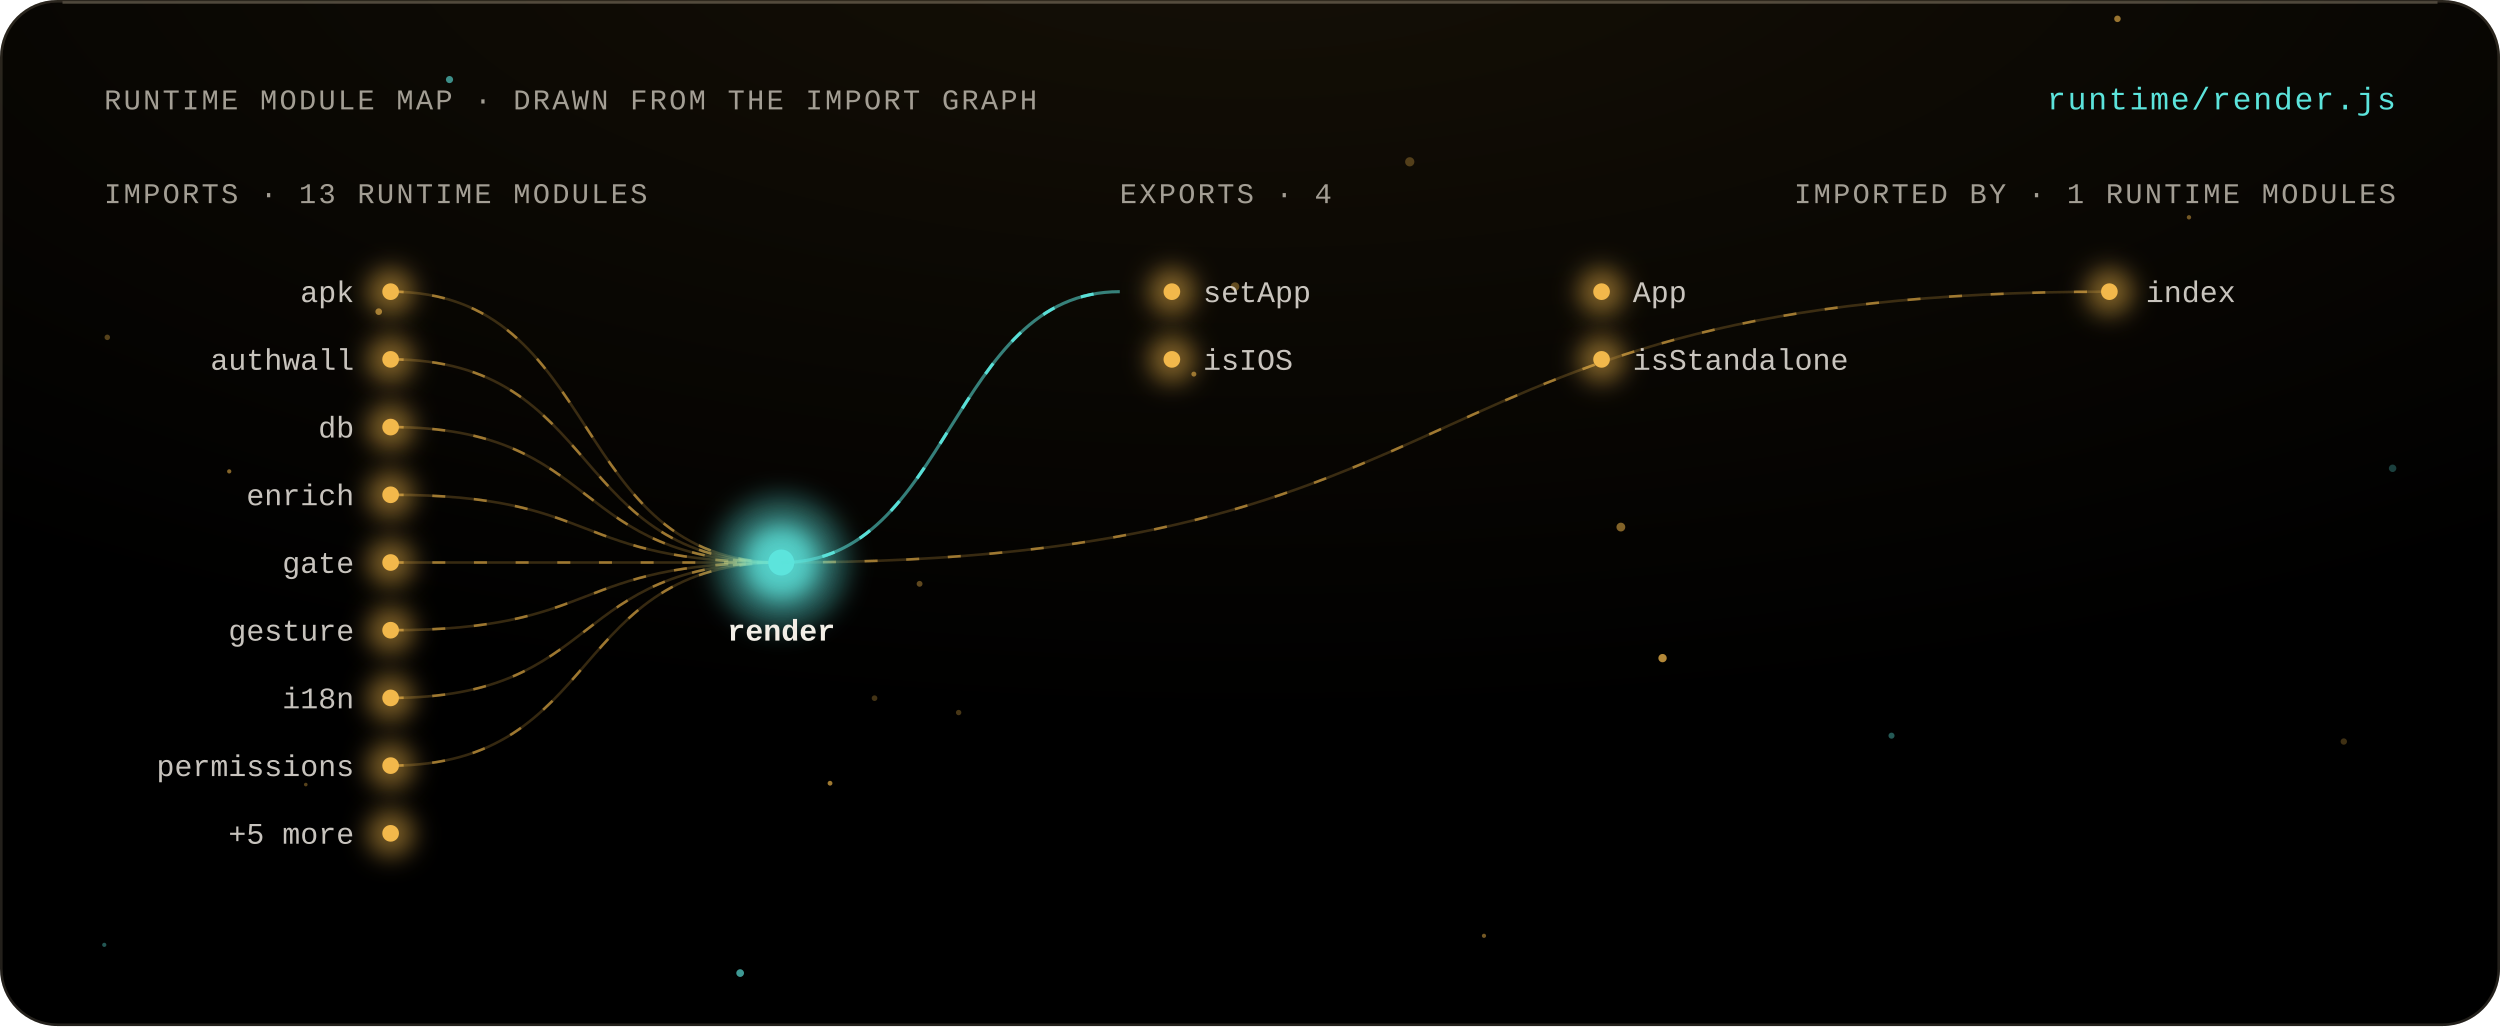
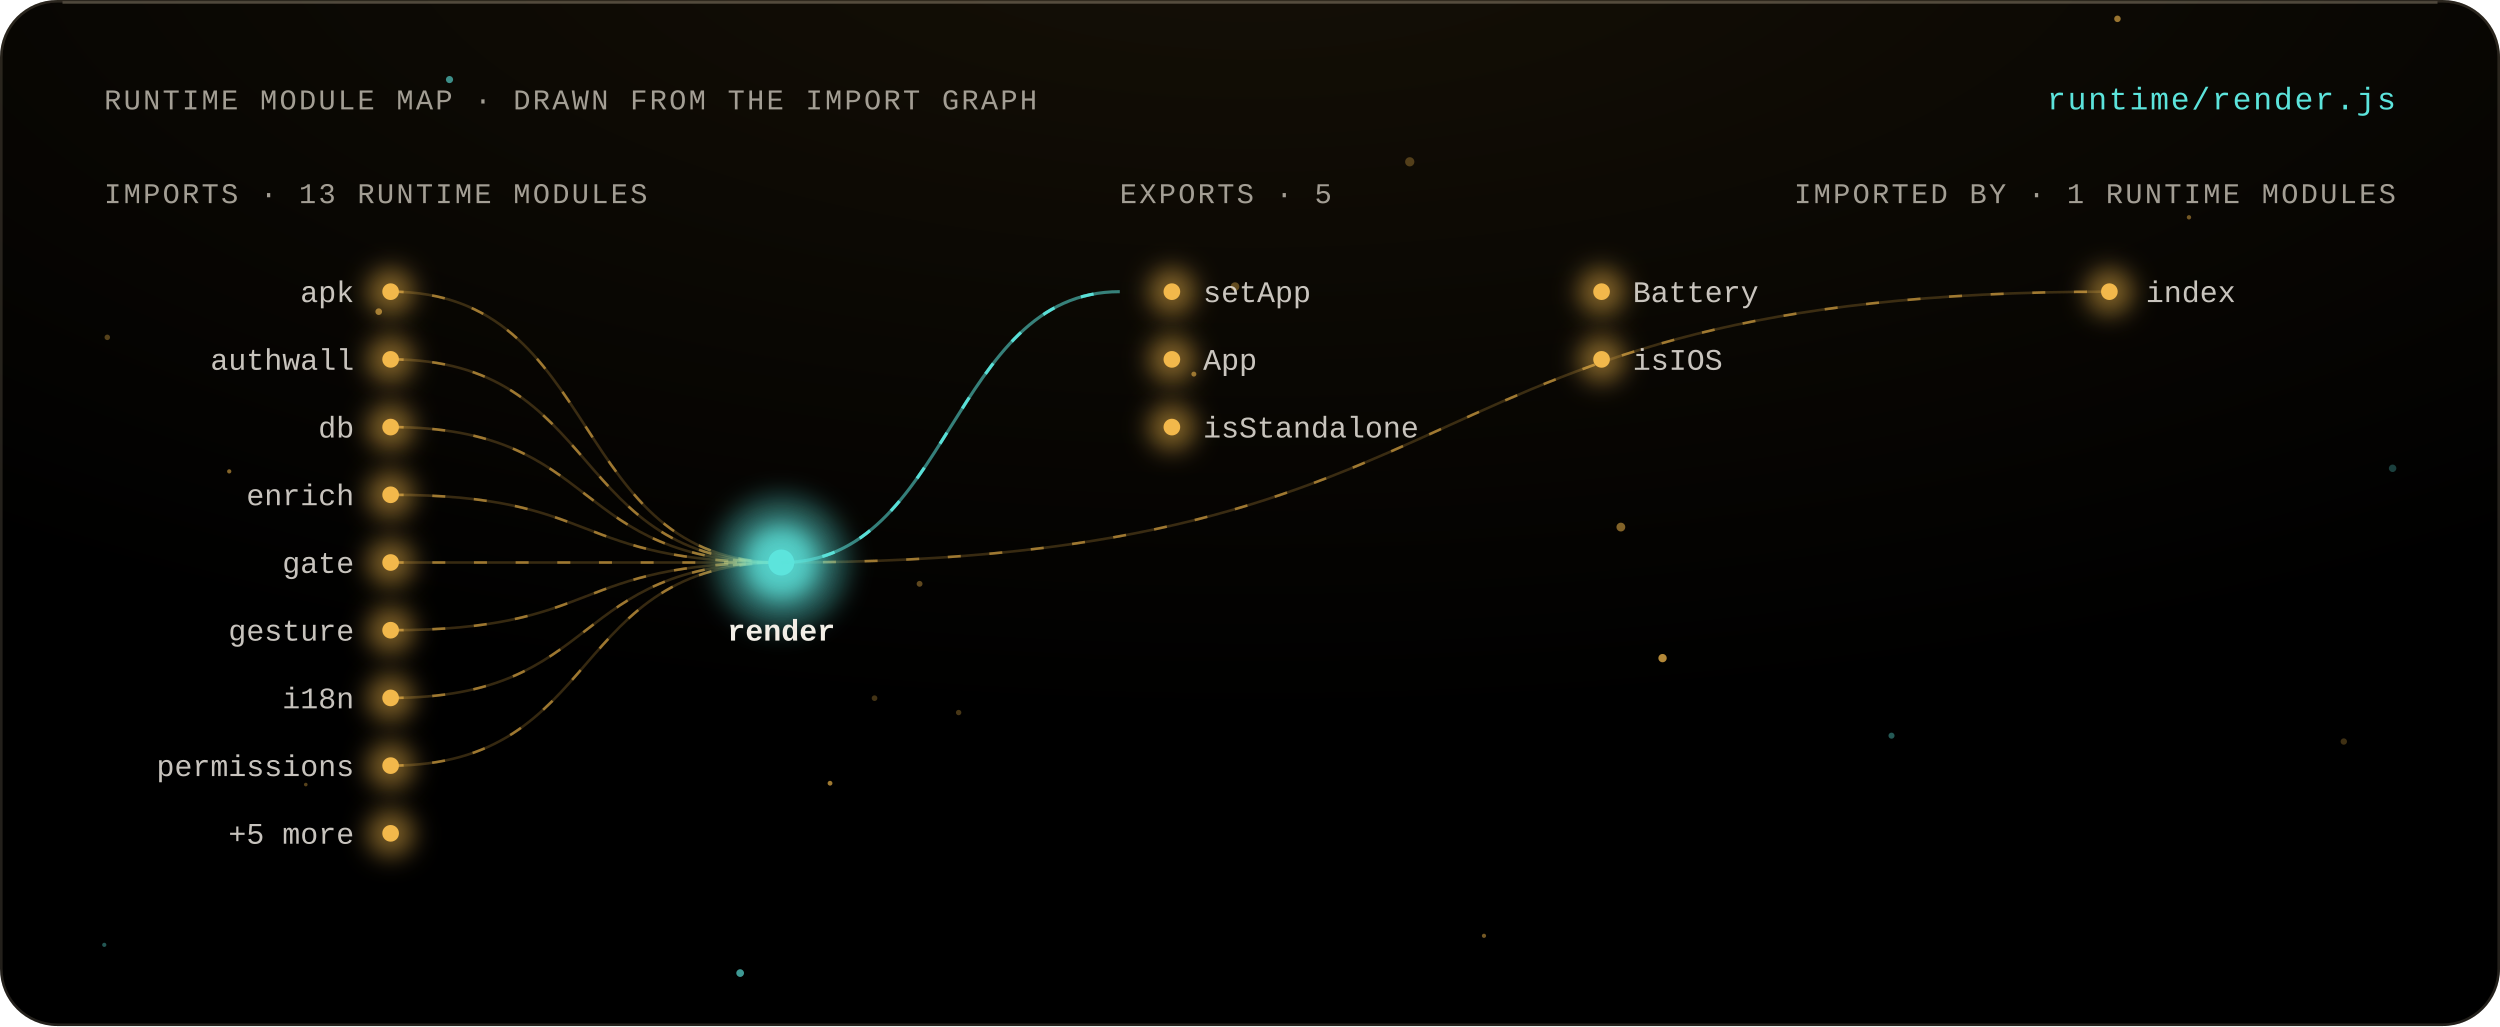
<svg xmlns="http://www.w3.org/2000/svg" viewBox="0 0 960 394" width="960" height="394" role="img" aria-labelledby="t">
  <style>
  text { font-family: 'Geist Mono', ui-monospace, 'Liberation Mono', Menlo, monospace; fill: #F2EEE6; }
  .m { fill: #A39E94; font-size: 11px; letter-spacing: .08em; }
  .l { font-size: 11.5px; }
  .h { font-size: 12px; fill: #5CE4DC; letter-spacing: .06em; }
  .flow { stroke-dasharray: 5 11; animation: flow 3s linear infinite; }
  @keyframes flow { to { stroke-dashoffset: -32; } }
  .breathe { animation: breathe 4.2s ease-in-out infinite; }
  @keyframes breathe { 50% { opacity: .38; } }
  .beat { animation: beat 2.6s ease-in-out infinite; transform-box: fill-box; transform-origin: center; }
  @keyframes beat { 50% { opacity: .55; transform: scale(1.35); } }
  .spin { transform-box: fill-box; transform-origin: center; animation: spin 48s linear infinite; }
  .spin-r { transform-box: fill-box; transform-origin: center; animation: spin 64s linear infinite reverse; }
  @keyframes spin { to { transform: rotate(360deg); } }
  @media (prefers-reduced-motion: reduce) { * { animation: none !important; } }
</style>
  <defs>
    <filter id="bloom" x="-80%" y="-80%" width="260%" height="260%">
      <feGaussianBlur stdDeviation="4.5" />
    </filter>
    <filter id="soft" x="-30%" y="-30%" width="160%" height="160%">
      <feGaussianBlur stdDeviation="1.4" />
    </filter>
    <radialGradient id="key" cx="50%" cy="-10%" r="80%">
      <stop offset="0" stop-color="#F2B84B" stop-opacity=".09" />
      <stop offset="1" stop-color="#F2B84B" stop-opacity="0" />
    </radialGradient>
    <linearGradient id="pair" x1="0" x2="1">
      <stop offset="0" stop-color="#F2B84B" />
      <stop offset="1" stop-color="#5CE4DC" />
    </linearGradient>
  </defs>
  <rect width="960" height="394" rx="22" fill="#000" />
  <rect width="960" height="394" rx="22" fill="url(#key)" />
  <rect x=".5" y=".5" width="959" height="393" rx="21.5" fill="none" stroke="rgba(255,232,196,.14)" />
  <path d="M 24 1 H 936" stroke="rgba(255,238,208,.22)" stroke-width="1" />
  <g>
    <circle cx="318.73" cy="300.76" r="0.93" fill="#F2B84B" opacity="0.66" class="breathe" style="animation-delay:-1.58s" />
    <circle cx="284.22" cy="373.66" r="1.48" fill="#5CE4DC" opacity="0.67" class="breathe" style="animation-delay:-2.73s" />
    <circle cx="172.61" cy="30.55" r="1.38" fill="#5CE4DC" opacity="0.61" class="breathe" style="animation-delay:-2.48s" />
    <circle cx="41.2" cy="129.54" r="1.06" fill="#F2B84B" opacity="0.34" class="breathe" style="animation-delay:-2.69s" />
    <circle cx="918.76" cy="179.83" r="1.43" fill="#5CE4DC" opacity="0.28" class="breathe" style="animation-delay:-3.46s" />
    <circle cx="88.02" cy="181.01" r="0.82" fill="#F2B84B" opacity="0.54" class="breathe" style="animation-delay:-4.12s" />
    <circle cx="541.34" cy="62.13" r="1.77" fill="#F2B84B" opacity="0.3" class="breathe" style="animation-delay:-1.16s" />
    <circle cx="353.12" cy="224.19" r="1.13" fill="#F2B84B" opacity="0.39" class="breathe" style="animation-delay:-3.37s" />
    <circle cx="368.12" cy="273.62" r="1.04" fill="#F2B84B" opacity="0.3" class="breathe" style="animation-delay:-1.01s" />
    <circle cx="145.43" cy="119.68" r="1.28" fill="#F2B84B" opacity="0.61" class="breathe" style="animation-delay:-2.23s" />
    <circle cx="40.04" cy="362.82" r="0.81" fill="#5CE4DC" opacity="0.38" class="breathe" style="animation-delay:-2.22s" />
    <circle cx="335.82" cy="268.1" r="1.09" fill="#F2B84B" opacity="0.28" class="breathe" style="animation-delay:-2.71s" />
    <circle cx="813.1" cy="7.23" r="1.26" fill="#F2B84B" opacity="0.61" class="breathe" style="animation-delay:-2.34s" />
    <circle cx="622.41" cy="202.4" r="1.69" fill="#F2B84B" opacity="0.53" class="breathe" style="animation-delay:-4.09s" />
    <circle cx="569.85" cy="359.35" r="0.81" fill="#F2B84B" opacity="0.48" class="breathe" style="animation-delay:-0.49s" />
    <circle cx="726.34" cy="282.5" r="1.17" fill="#5CE4DC" opacity="0.39" class="breathe" style="animation-delay:-2.8s" />
    <circle cx="458.44" cy="143.66" r="0.96" fill="#F2B84B" opacity="0.57" class="breathe" style="animation-delay:-3.22s" />
    <circle cx="638.42" cy="252.72" r="1.6" fill="#F2B84B" opacity="0.74" class="breathe" style="animation-delay:-1.79s" />
    <circle cx="117.42" cy="301.27" r="0.7" fill="#F2B84B" opacity="0.36" class="breathe" style="animation-delay:-3.94s" />
    <circle cx="900.02" cy="284.75" r="1.23" fill="#F2B84B" opacity="0.26" class="breathe" style="animation-delay:-0.82s" />
    <circle cx="474.25" cy="110.06" r="1.66" fill="#F2B84B" opacity="0.38" class="breathe" style="animation-delay:-1.22s" />
    <circle cx="840.57" cy="83.45" r="0.84" fill="#F2B84B" opacity="0.46" class="breathe" style="animation-delay:-1.77s" />
  </g>
  <text x="40" y="42" class="m" text-anchor="start">RUNTIME MODULE MAP · DRAWN FROM THE IMPORT GRAPH</text>
  <text x="920" y="42" class="h" text-anchor="end">runtime/render.js</text>
  <text x="40" y="78" class="m" text-anchor="start">IMPORTS · 13 RUNTIME MODULES</text>
-   <text x="430" y="78" class="m" text-anchor="start">EXPORTS · 4</text>
+   <text x="430" y="78" class="m" text-anchor="start">EXPORTS · 5</text>
  <text x="920" y="78" class="m" text-anchor="end">IMPORTED BY · 1 RUNTIME MODULES</text>
  <path d="M 150 112 C 232.5 112, 217.5 216, 300 216" fill="none" stroke="#F2B84B" stroke-opacity="0.22" stroke-width="1" />
  <path d="M 150 112 C 232.5 112, 217.5 216, 300 216" fill="none" stroke="#F2B84B" stroke-opacity="0.55" stroke-width="1" class="flow" />
  <g>
    <circle cx="150" cy="112" r="9" fill="#F2B84B" opacity="0.5" filter="url(#bloom)" class="breathe" style="animation-delay:-0.74s" />
    <circle cx="150" cy="112" r="3.2" fill="#F2B84B" />
  </g>
  <text x="136" y="116" class="l" text-anchor="end" fill="#F2EEE6" fill-opacity=".82">apk</text>
  <path d="M 150 138 C 232.5 138, 217.5 216, 300 216" fill="none" stroke="#F2B84B" stroke-opacity="0.22" stroke-width="1" />
  <path d="M 150 138 C 232.5 138, 217.5 216, 300 216" fill="none" stroke="#F2B84B" stroke-opacity="0.55" stroke-width="1" class="flow" />
  <g>
    <circle cx="150" cy="138" r="9" fill="#F2B84B" opacity="0.5" filter="url(#bloom)" class="breathe" style="animation-delay:-0.83s" />
    <circle cx="150" cy="138" r="3.2" fill="#F2B84B" />
  </g>
  <text x="136" y="142" class="l" text-anchor="end" fill="#F2EEE6" fill-opacity=".82">authwall</text>
  <path d="M 150 164 C 232.5 164, 217.5 216, 300 216" fill="none" stroke="#F2B84B" stroke-opacity="0.22" stroke-width="1" />
  <path d="M 150 164 C 232.5 164, 217.5 216, 300 216" fill="none" stroke="#F2B84B" stroke-opacity="0.55" stroke-width="1" class="flow" />
  <g>
    <circle cx="150" cy="164" r="9" fill="#F2B84B" opacity="0.5" filter="url(#bloom)" class="breathe" style="animation-delay:-1.33s" />
    <circle cx="150" cy="164" r="3.2" fill="#F2B84B" />
  </g>
  <text x="136" y="168" class="l" text-anchor="end" fill="#F2EEE6" fill-opacity=".82">db</text>
  <path d="M 150 190 C 232.5 190, 217.5 216, 300 216" fill="none" stroke="#F2B84B" stroke-opacity="0.22" stroke-width="1" />
  <path d="M 150 190 C 232.5 190, 217.5 216, 300 216" fill="none" stroke="#F2B84B" stroke-opacity="0.55" stroke-width="1" class="flow" />
  <g>
    <circle cx="150" cy="190" r="9" fill="#F2B84B" opacity="0.5" filter="url(#bloom)" class="breathe" style="animation-delay:-3.05s" />
    <circle cx="150" cy="190" r="3.2" fill="#F2B84B" />
  </g>
  <text x="136" y="194" class="l" text-anchor="end" fill="#F2EEE6" fill-opacity=".82">enrich</text>
  <path d="M 150 216 C 232.5 216, 217.5 216, 300 216" fill="none" stroke="#F2B84B" stroke-opacity="0.22" stroke-width="1" />
  <path d="M 150 216 C 232.5 216, 217.5 216, 300 216" fill="none" stroke="#F2B84B" stroke-opacity="0.55" stroke-width="1" class="flow" />
  <g>
    <circle cx="150" cy="216" r="9" fill="#F2B84B" opacity="0.5" filter="url(#bloom)" class="breathe" style="animation-delay:-3.28s" />
    <circle cx="150" cy="216" r="3.2" fill="#F2B84B" />
  </g>
  <text x="136" y="220" class="l" text-anchor="end" fill="#F2EEE6" fill-opacity=".82">gate</text>
  <path d="M 150 242 C 232.5 242, 217.5 216, 300 216" fill="none" stroke="#F2B84B" stroke-opacity="0.22" stroke-width="1" />
  <path d="M 150 242 C 232.5 242, 217.5 216, 300 216" fill="none" stroke="#F2B84B" stroke-opacity="0.55" stroke-width="1" class="flow" />
  <g>
    <circle cx="150" cy="242" r="9" fill="#F2B84B" opacity="0.5" filter="url(#bloom)" class="breathe" style="animation-delay:-1.5s" />
    <circle cx="150" cy="242" r="3.2" fill="#F2B84B" />
  </g>
  <text x="136" y="246" class="l" text-anchor="end" fill="#F2EEE6" fill-opacity=".82">gesture</text>
  <path d="M 150 268 C 232.5 268, 217.5 216, 300 216" fill="none" stroke="#F2B84B" stroke-opacity="0.22" stroke-width="1" />
  <path d="M 150 268 C 232.5 268, 217.5 216, 300 216" fill="none" stroke="#F2B84B" stroke-opacity="0.55" stroke-width="1" class="flow" />
  <g>
    <circle cx="150" cy="268" r="9" fill="#F2B84B" opacity="0.5" filter="url(#bloom)" class="breathe" style="animation-delay:-0.62s" />
    <circle cx="150" cy="268" r="3.2" fill="#F2B84B" />
  </g>
  <text x="136" y="272" class="l" text-anchor="end" fill="#F2EEE6" fill-opacity=".82">i18n</text>
  <path d="M 150 294 C 232.5 294, 217.5 216, 300 216" fill="none" stroke="#F2B84B" stroke-opacity="0.22" stroke-width="1" />
  <path d="M 150 294 C 232.5 294, 217.5 216, 300 216" fill="none" stroke="#F2B84B" stroke-opacity="0.55" stroke-width="1" class="flow" />
  <g>
    <circle cx="150" cy="294" r="9" fill="#F2B84B" opacity="0.5" filter="url(#bloom)" class="breathe" style="animation-delay:-2.84s" />
    <circle cx="150" cy="294" r="3.2" fill="#F2B84B" />
  </g>
  <text x="136" y="298" class="l" text-anchor="end" fill="#F2EEE6" fill-opacity=".82">permissions</text>
  <g>
    <circle cx="150" cy="320" r="9" fill="#F2B84B" opacity="0.5" filter="url(#bloom)" class="breathe" style="animation-delay:-1.18s" />
    <circle cx="150" cy="320" r="3.2" fill="#F2B84B" />
  </g>
  <text x="136" y="324" class="l" text-anchor="end" fill="#F2EEE6" fill-opacity=".82">+5 more</text>
  <path d="M 300 216 C 580.5 216, 529.5 112, 810 112" fill="none" stroke="#F2B84B" stroke-opacity="0.22" stroke-width="1" />
  <path d="M 300 216 C 580.5 216, 529.5 112, 810 112" fill="none" stroke="#F2B84B" stroke-opacity="0.55" stroke-width="1" class="flow" />
  <g>
    <circle cx="810" cy="112" r="9" fill="#F2B84B" opacity="0.5" filter="url(#bloom)" class="breathe" style="animation-delay:-3.79s" />
    <circle cx="810" cy="112" r="3.2" fill="#F2B84B" />
  </g>
  <text x="824" y="116" class="l" text-anchor="start" fill="#F2EEE6" fill-opacity=".82">index</text>
  <circle cx="300" cy="216" r="26" fill="#5CE4DC" opacity=".35" filter="url(#bloom)" class="beat" />
  <g>
    <circle cx="300" cy="216" r="15" fill="#5CE4DC" opacity="0.85" filter="url(#bloom)" class="beat" style="animation-delay:-0s" />
    <circle cx="300" cy="216" r="5" fill="#5CE4DC" />
  </g>
  <text x="300" y="246" class="l" text-anchor="middle" fill="#5CE4DC" font-weight="700" font-size="13">render</text>
  <path d="M 300 216 C 365 216, 365 112, 430 112" fill="none" stroke="#5CE4DC" stroke-opacity="0.55" stroke-width="1.2" />
  <path d="M 300 216 C 365 216, 365 112, 430 112" fill="none" stroke="#5CE4DC" stroke-opacity="0.95" stroke-width="1.2" class="flow" />
  <g>
    <circle cx="450" cy="112" r="9" fill="#F2B84B" opacity="0.5" filter="url(#bloom)" class="breathe" style="animation-delay:-3.38s" />
    <circle cx="450" cy="112" r="3.2" fill="#F2B84B" />
  </g>
  <text x="462" y="116" class="l" text-anchor="start" fill="#F2EEE6" fill-opacity=".82">setApp</text>
  <g>
    <circle cx="615" cy="112" r="9" fill="#F2B84B" opacity="0.5" filter="url(#bloom)" class="breathe" style="animation-delay:-2.6s" />
    <circle cx="615" cy="112" r="3.2" fill="#F2B84B" />
  </g>
-   <text x="627" y="116" class="l" text-anchor="start" fill="#F2EEE6" fill-opacity=".82">App</text>
+   <text x="627" y="116" class="l" text-anchor="start" fill="#F2EEE6" fill-opacity=".82">Battery</text>
  <g>
    <circle cx="450" cy="138" r="9" fill="#F2B84B" opacity="0.5" filter="url(#bloom)" class="breathe" style="animation-delay:-0.4s" />
    <circle cx="450" cy="138" r="3.2" fill="#F2B84B" />
  </g>
-   <text x="462" y="142" class="l" text-anchor="start" fill="#F2EEE6" fill-opacity=".82">isIOS</text>
+   <text x="462" y="142" class="l" text-anchor="start" fill="#F2EEE6" fill-opacity=".82">App</text>
  <g>
    <circle cx="615" cy="138" r="9" fill="#F2B84B" opacity="0.5" filter="url(#bloom)" class="breathe" style="animation-delay:-2.46s" />
    <circle cx="615" cy="138" r="3.2" fill="#F2B84B" />
  </g>
-   <text x="627" y="142" class="l" text-anchor="start" fill="#F2EEE6" fill-opacity=".82">isStandalone</text>
+   <text x="627" y="142" class="l" text-anchor="start" fill="#F2EEE6" fill-opacity=".82">isIOS</text>
+   <g>
+     <circle cx="450" cy="164" r="9" fill="#F2B84B" opacity="0.5" filter="url(#bloom)" class="breathe" style="animation-delay:-0.72s" />
+     <circle cx="450" cy="164" r="3.2" fill="#F2B84B" />
+   </g>
+   <text x="462" y="168" class="l" text-anchor="start" fill="#F2EEE6" fill-opacity=".82">isStandalone</text>
</svg>
